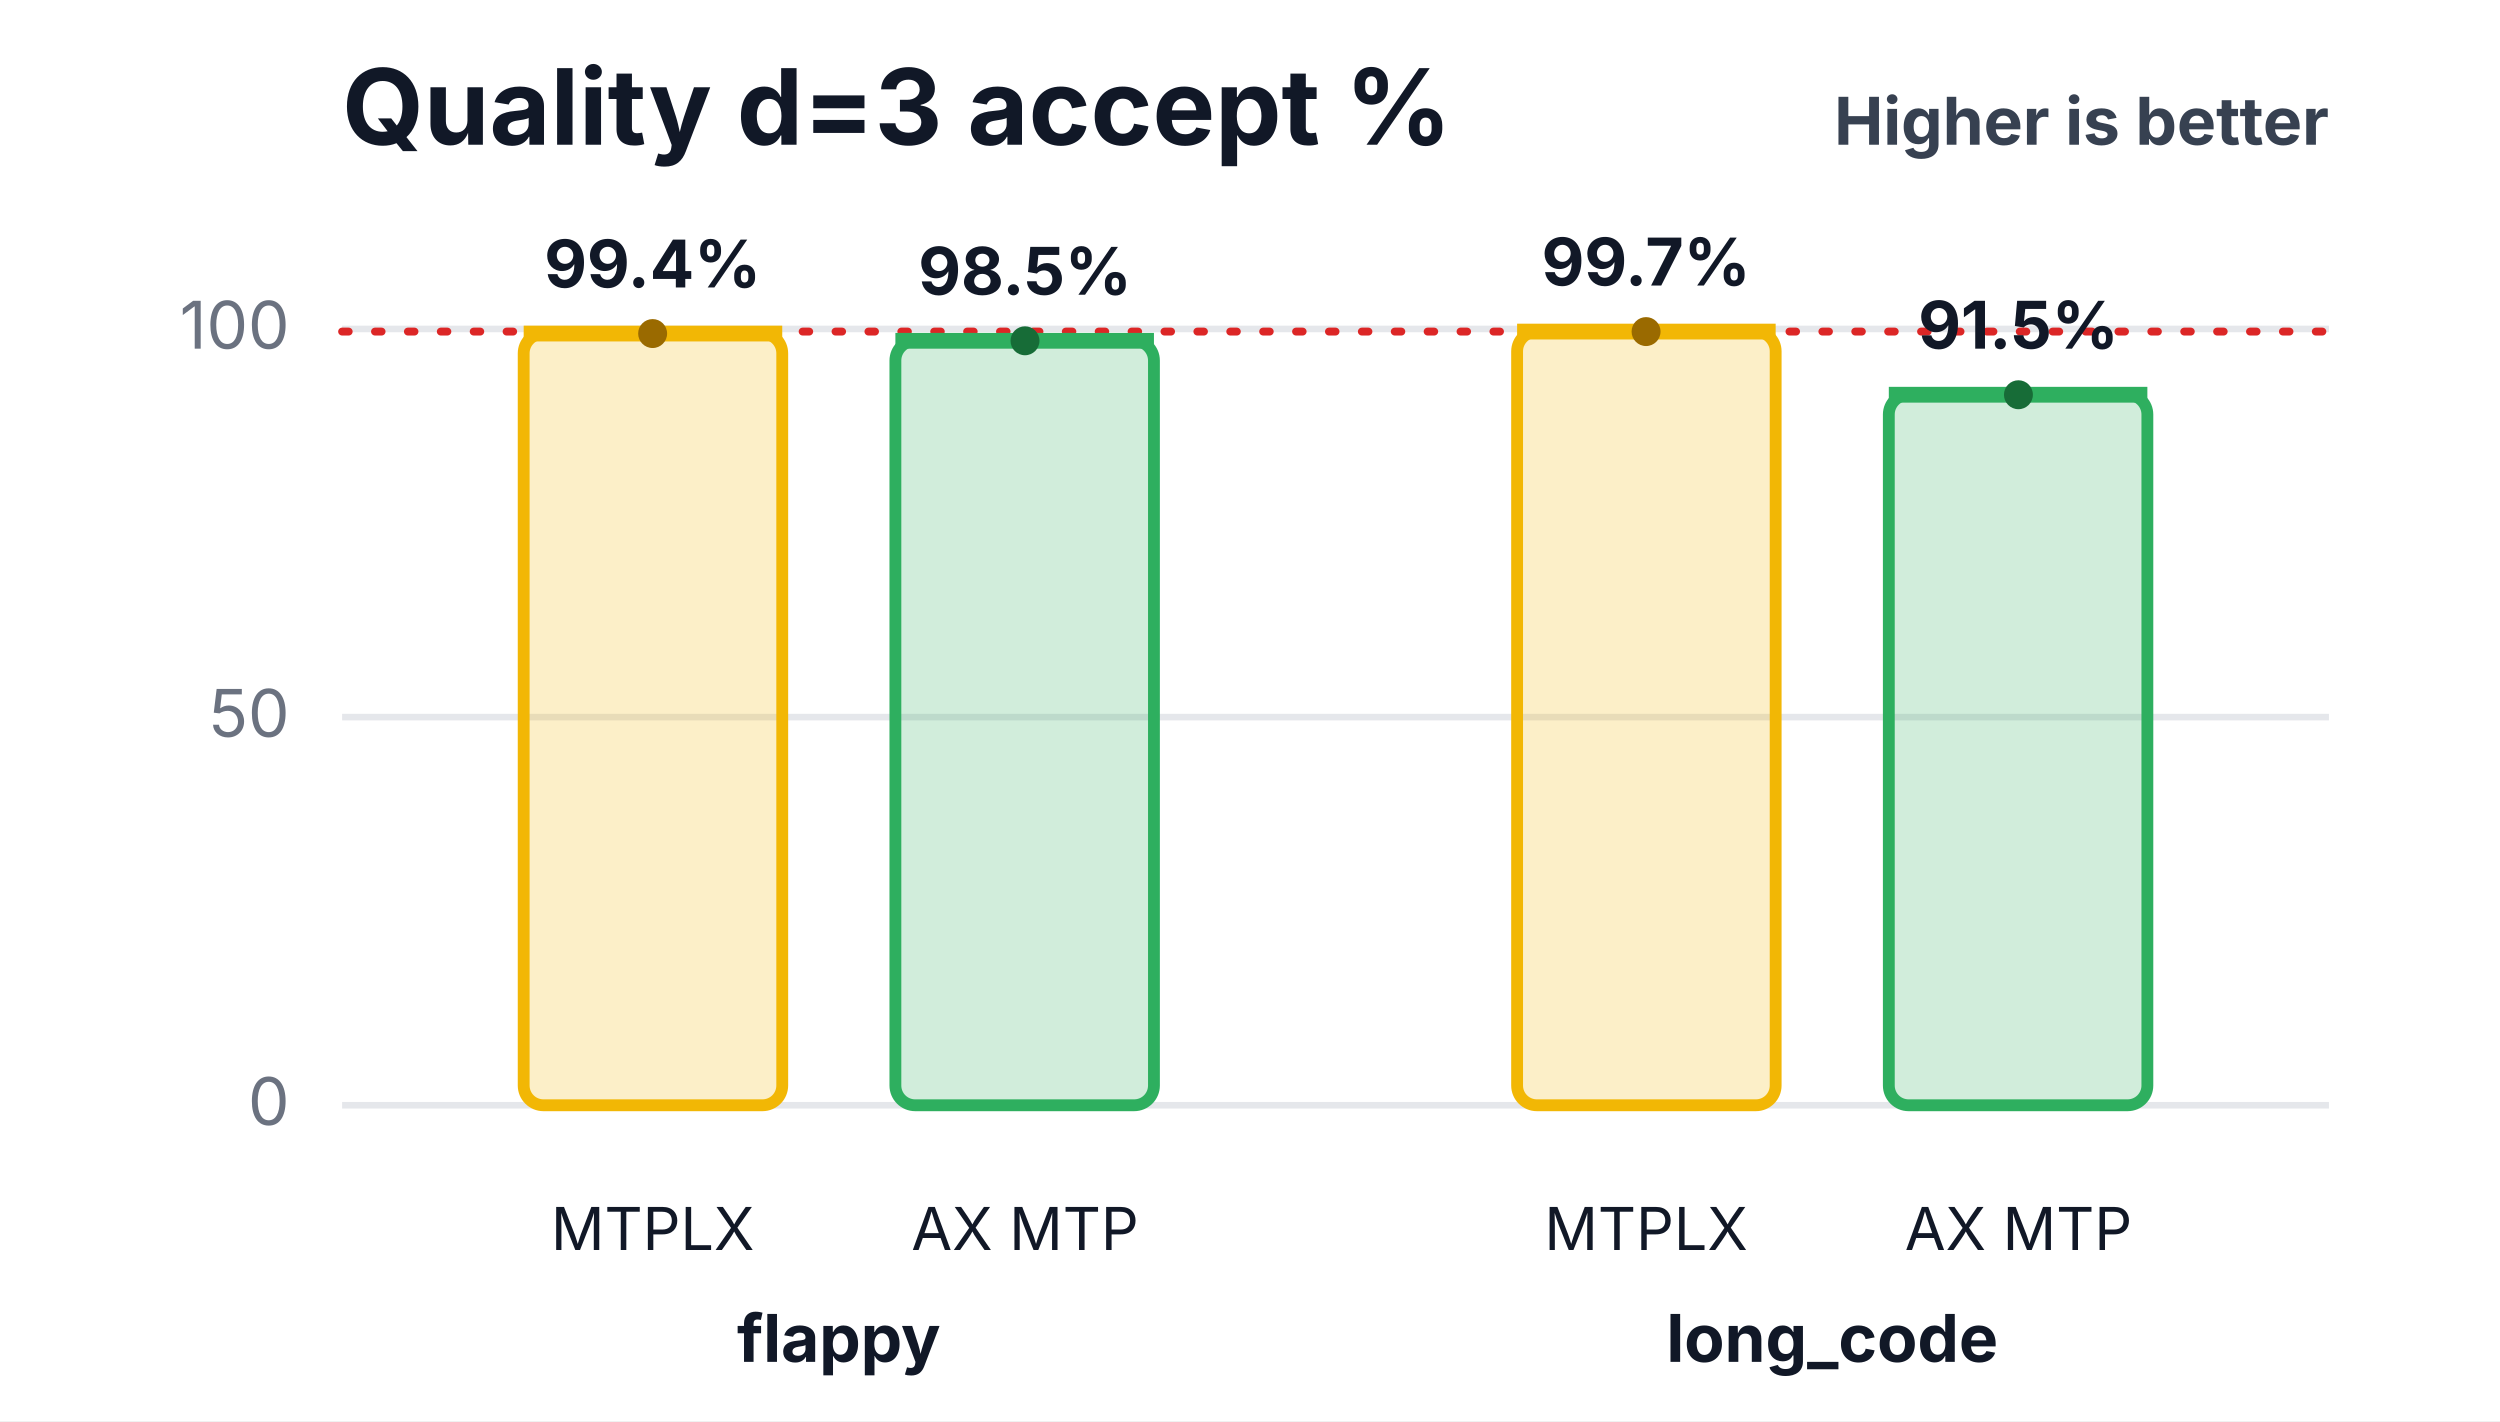
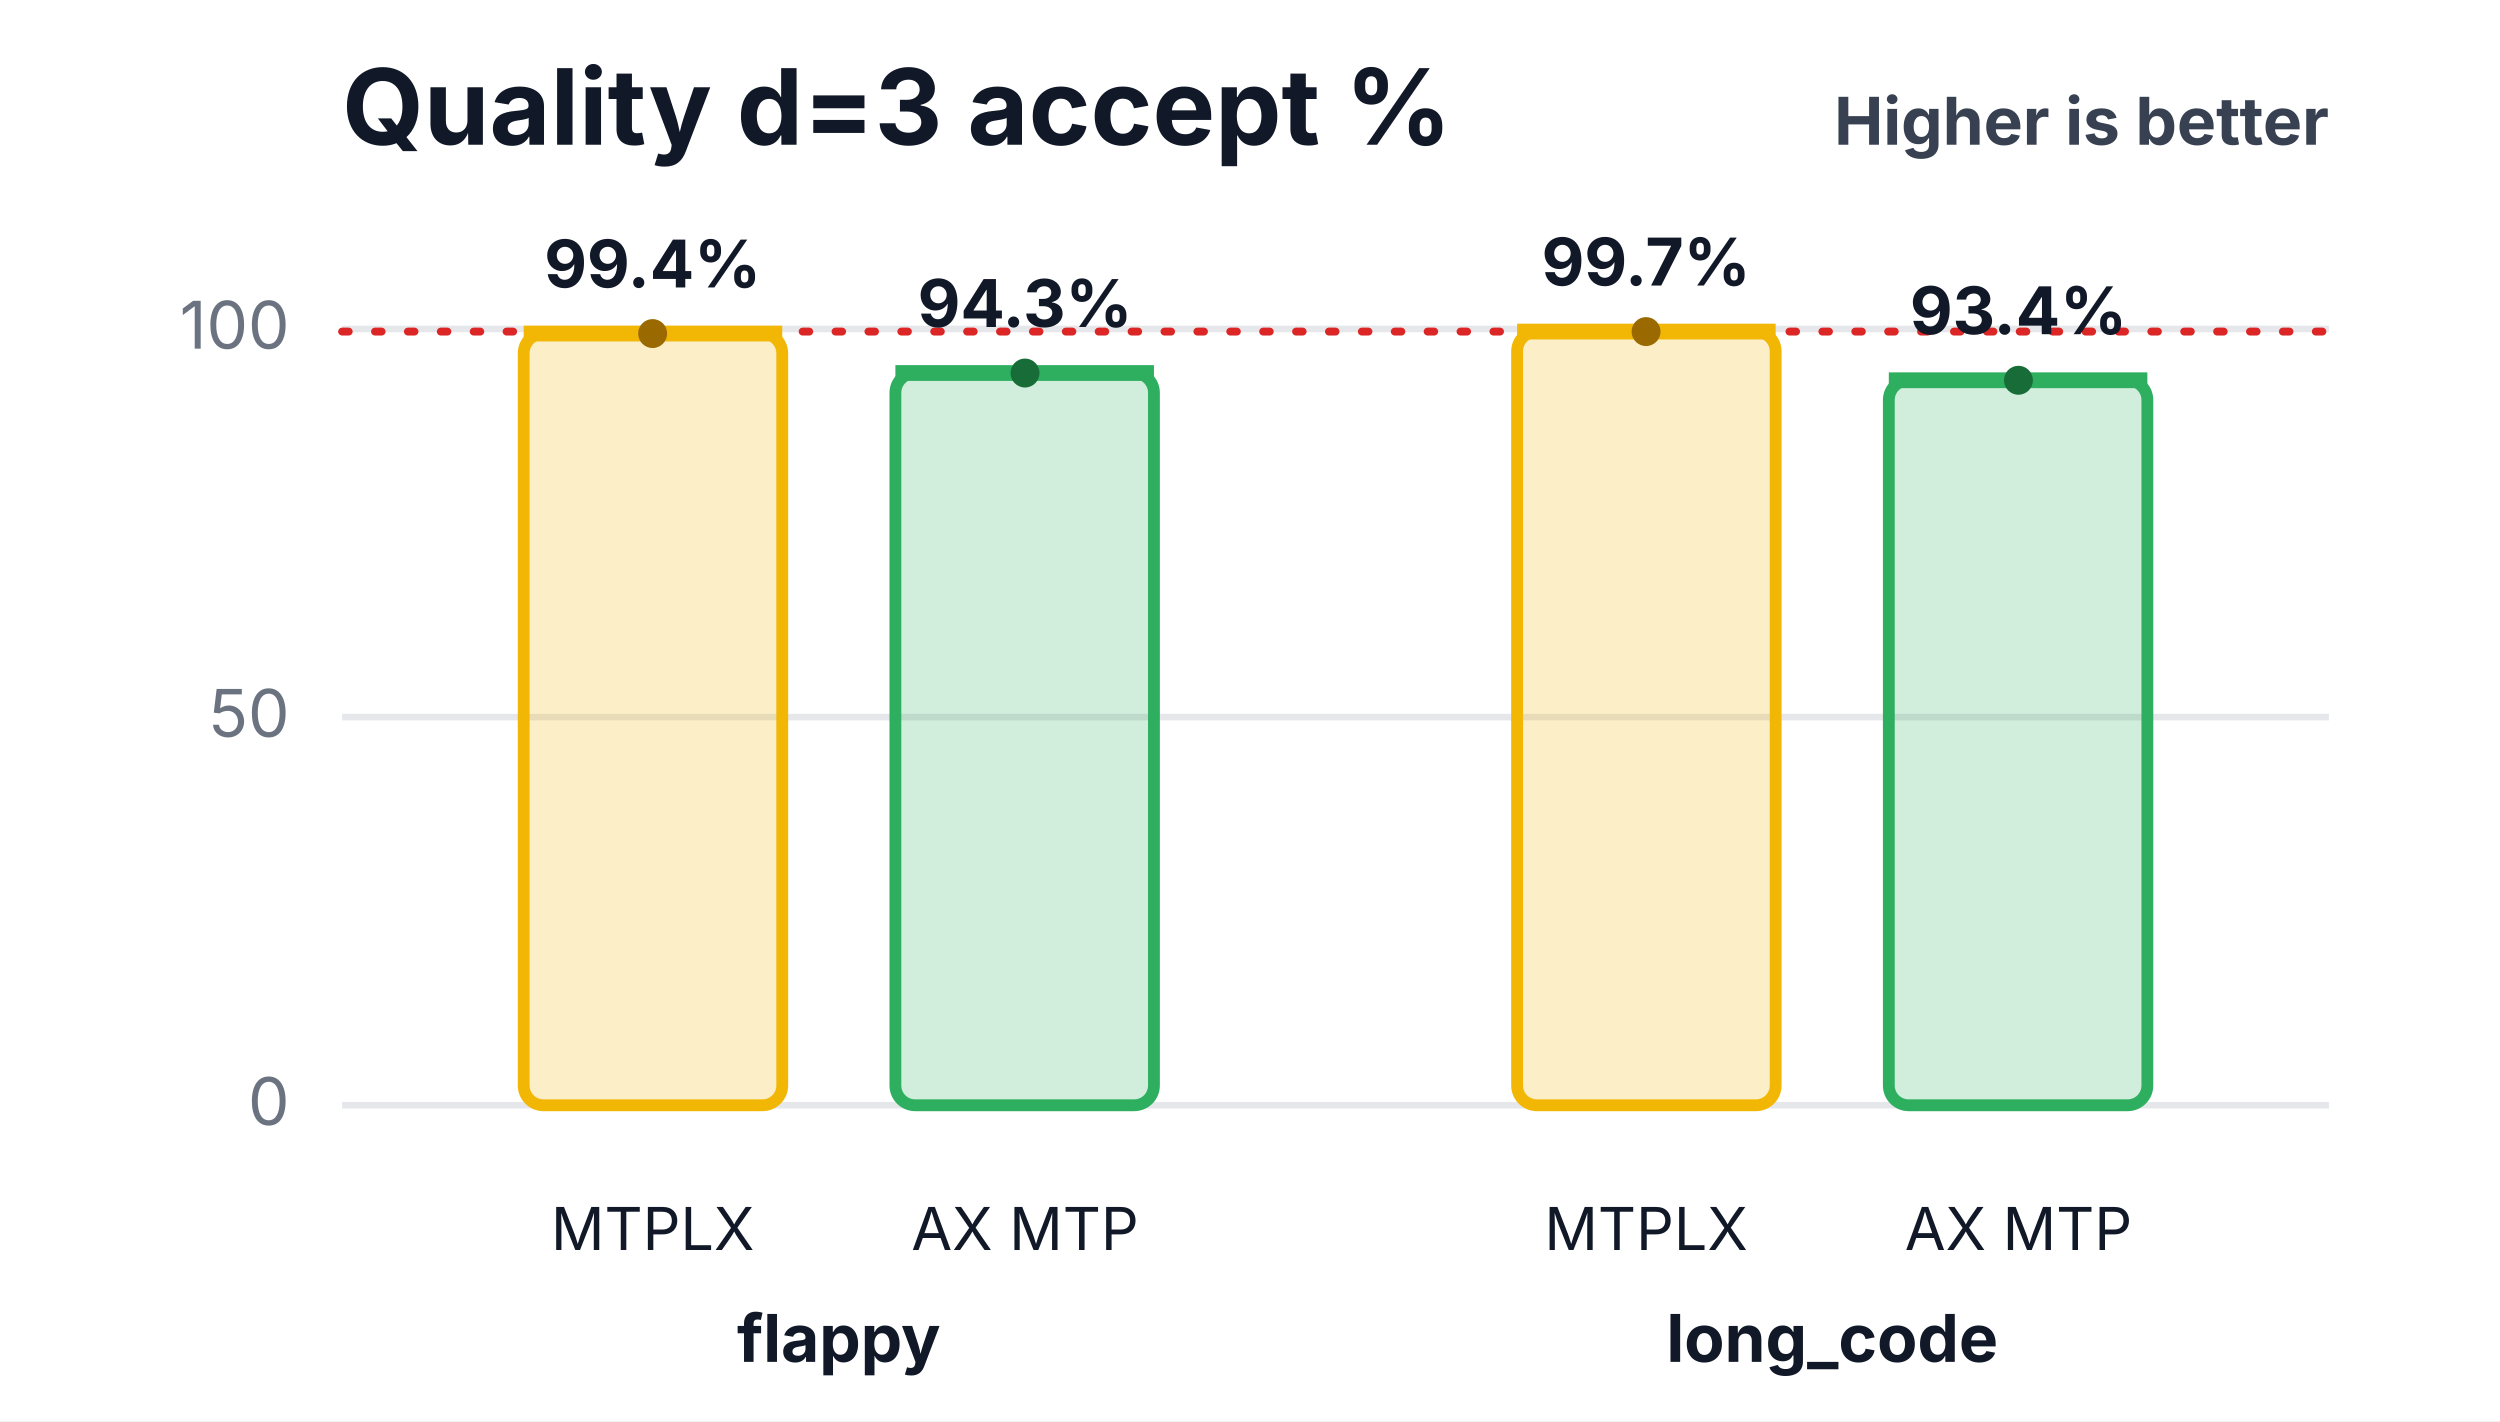
<svg xmlns="http://www.w3.org/2000/svg" width="380" height="216" viewBox="0 0 380 216" role="img" aria-labelledby="title desc">
  <rect width="380" height="216" fill="#ffffff" />
  <text x="52" y="22" font-family="Inter,Segoe UI,Arial,sans-serif" font-size="16" font-weight="700" fill="#111827">Quality d=3 accept %</text>
  <text x="354" y="22" text-anchor="end" font-family="Inter,Segoe UI,Arial,sans-serif" font-size="10" font-weight="700" fill="#374151">Higher is better</text>
  <line x1="52" y1="168.0" x2="354" y2="168.0" stroke="#e5e7eb" stroke-width="1" />
  <text x="44" y="171.0" text-anchor="end" font-family="Inter,Segoe UI,Arial,sans-serif" font-size="10" fill="#6b7280">0</text>
  <line x1="52" y1="109.0" x2="354" y2="109.0" stroke="#e5e7eb" stroke-width="1" />
  <text x="44" y="112.0" text-anchor="end" font-family="Inter,Segoe UI,Arial,sans-serif" font-size="10" fill="#6b7280">50</text>
  <line x1="52" y1="50.0" x2="354" y2="50.0" stroke="#e5e7eb" stroke-width="1" />
  <text x="44" y="53.0" text-anchor="end" font-family="Inter,Segoe UI,Arial,sans-serif" font-size="10" fill="#6b7280">100</text>
  <line x1="52" y1="50.4" x2="354" y2="50.4" stroke="#dc2626" stroke-width="1.2" stroke-dasharray="1 4" stroke-linecap="round" />
  <rect x="79.6" y="50.7" width="39.3" height="117.3" rx="3" fill="#f2b705" fill-opacity="0.22" stroke="#f2b705" stroke-width="1.8" />
  <line x1="79.6" y1="50.7" x2="118.9" y2="50.7" stroke="#f2b705" stroke-width="2.4" />
  <circle cx="99.2" cy="50.7" r="2.2" fill="#9a6a00" />
  <text x="99.2" y="43.7" text-anchor="middle" font-family="Inter,Segoe UI,Arial,sans-serif" font-size="10" font-weight="700" fill="#111827">99.4%</text>
  <text x="99.2" y="190" text-anchor="middle" font-family="Inter,Segoe UI,Arial,sans-serif" font-size="9" fill="#111827">MTPLX</text>
-   <rect x="136.1" y="51.8" width="39.3" height="116.2" rx="3" fill="#2eaf5f" fill-opacity="0.22" stroke="#2eaf5f" stroke-width="1.8" />
-   <line x1="136.1" y1="51.8" x2="175.4" y2="51.8" stroke="#2eaf5f" stroke-width="2.4" />
-   <circle cx="155.8" cy="51.8" r="2.2" fill="#176c37" />
-   <text x="155.8" y="44.8" text-anchor="middle" font-family="Inter,Segoe UI,Arial,sans-serif" font-size="10" font-weight="700" fill="#111827">98.5%</text>
+   <rect x="136.1" y="56.7" width="39.3" height="111.3" rx="3" fill="#2eaf5f" fill-opacity="0.22" stroke="#2eaf5f" stroke-width="1.8" />
+   <line x1="136.1" y1="56.7" x2="175.4" y2="56.7" stroke="#2eaf5f" stroke-width="2.4" />
+   <circle cx="155.8" cy="56.7" r="2.2" fill="#176c37" />
+   <text x="155.8" y="49.7" text-anchor="middle" font-family="Inter,Segoe UI,Arial,sans-serif" font-size="10" font-weight="700" fill="#111827">94.3%</text>
  <text x="155.8" y="190" text-anchor="middle" font-family="Inter,Segoe UI,Arial,sans-serif" font-size="9" fill="#111827">AX MTP</text>
  <text x="127.5" y="207" text-anchor="middle" font-family="Inter,Segoe UI,Arial,sans-serif" font-size="10" font-weight="700" fill="#111827">flappy</text>
  <rect x="230.6" y="50.4" width="39.3" height="117.6" rx="3" fill="#f2b705" fill-opacity="0.22" stroke="#f2b705" stroke-width="1.8" />
  <line x1="230.6" y1="50.4" x2="269.9" y2="50.4" stroke="#f2b705" stroke-width="2.4" />
  <circle cx="250.2" cy="50.4" r="2.2" fill="#9a6a00" />
  <text x="250.2" y="43.4" text-anchor="middle" font-family="Inter,Segoe UI,Arial,sans-serif" font-size="10" font-weight="700" fill="#111827">99.7%</text>
  <text x="250.2" y="190" text-anchor="middle" font-family="Inter,Segoe UI,Arial,sans-serif" font-size="9" fill="#111827">MTPLX</text>
-   <rect x="287.1" y="60.0" width="39.3" height="108.0" rx="3" fill="#2eaf5f" fill-opacity="0.22" stroke="#2eaf5f" stroke-width="1.8" />
-   <line x1="287.1" y1="60.0" x2="326.4" y2="60.0" stroke="#2eaf5f" stroke-width="2.4" />
-   <circle cx="306.8" cy="60.0" r="2.2" fill="#176c37" />
-   <text x="306.8" y="53.0" text-anchor="middle" font-family="Inter,Segoe UI,Arial,sans-serif" font-size="10" font-weight="700" fill="#111827">91.5%</text>
+   <rect x="287.1" y="57.8" width="39.3" height="110.2" rx="3" fill="#2eaf5f" fill-opacity="0.22" stroke="#2eaf5f" stroke-width="1.8" />
+   <line x1="287.1" y1="57.8" x2="326.4" y2="57.8" stroke="#2eaf5f" stroke-width="2.4" />
+   <circle cx="306.8" cy="57.8" r="2.2" fill="#176c37" />
+   <text x="306.8" y="50.8" text-anchor="middle" font-family="Inter,Segoe UI,Arial,sans-serif" font-size="10" font-weight="700" fill="#111827">93.4%</text>
  <text x="306.8" y="190" text-anchor="middle" font-family="Inter,Segoe UI,Arial,sans-serif" font-size="9" fill="#111827">AX MTP</text>
  <text x="278.5" y="207" text-anchor="middle" font-family="Inter,Segoe UI,Arial,sans-serif" font-size="10" font-weight="700" fill="#111827">long_code</text>
</svg>
